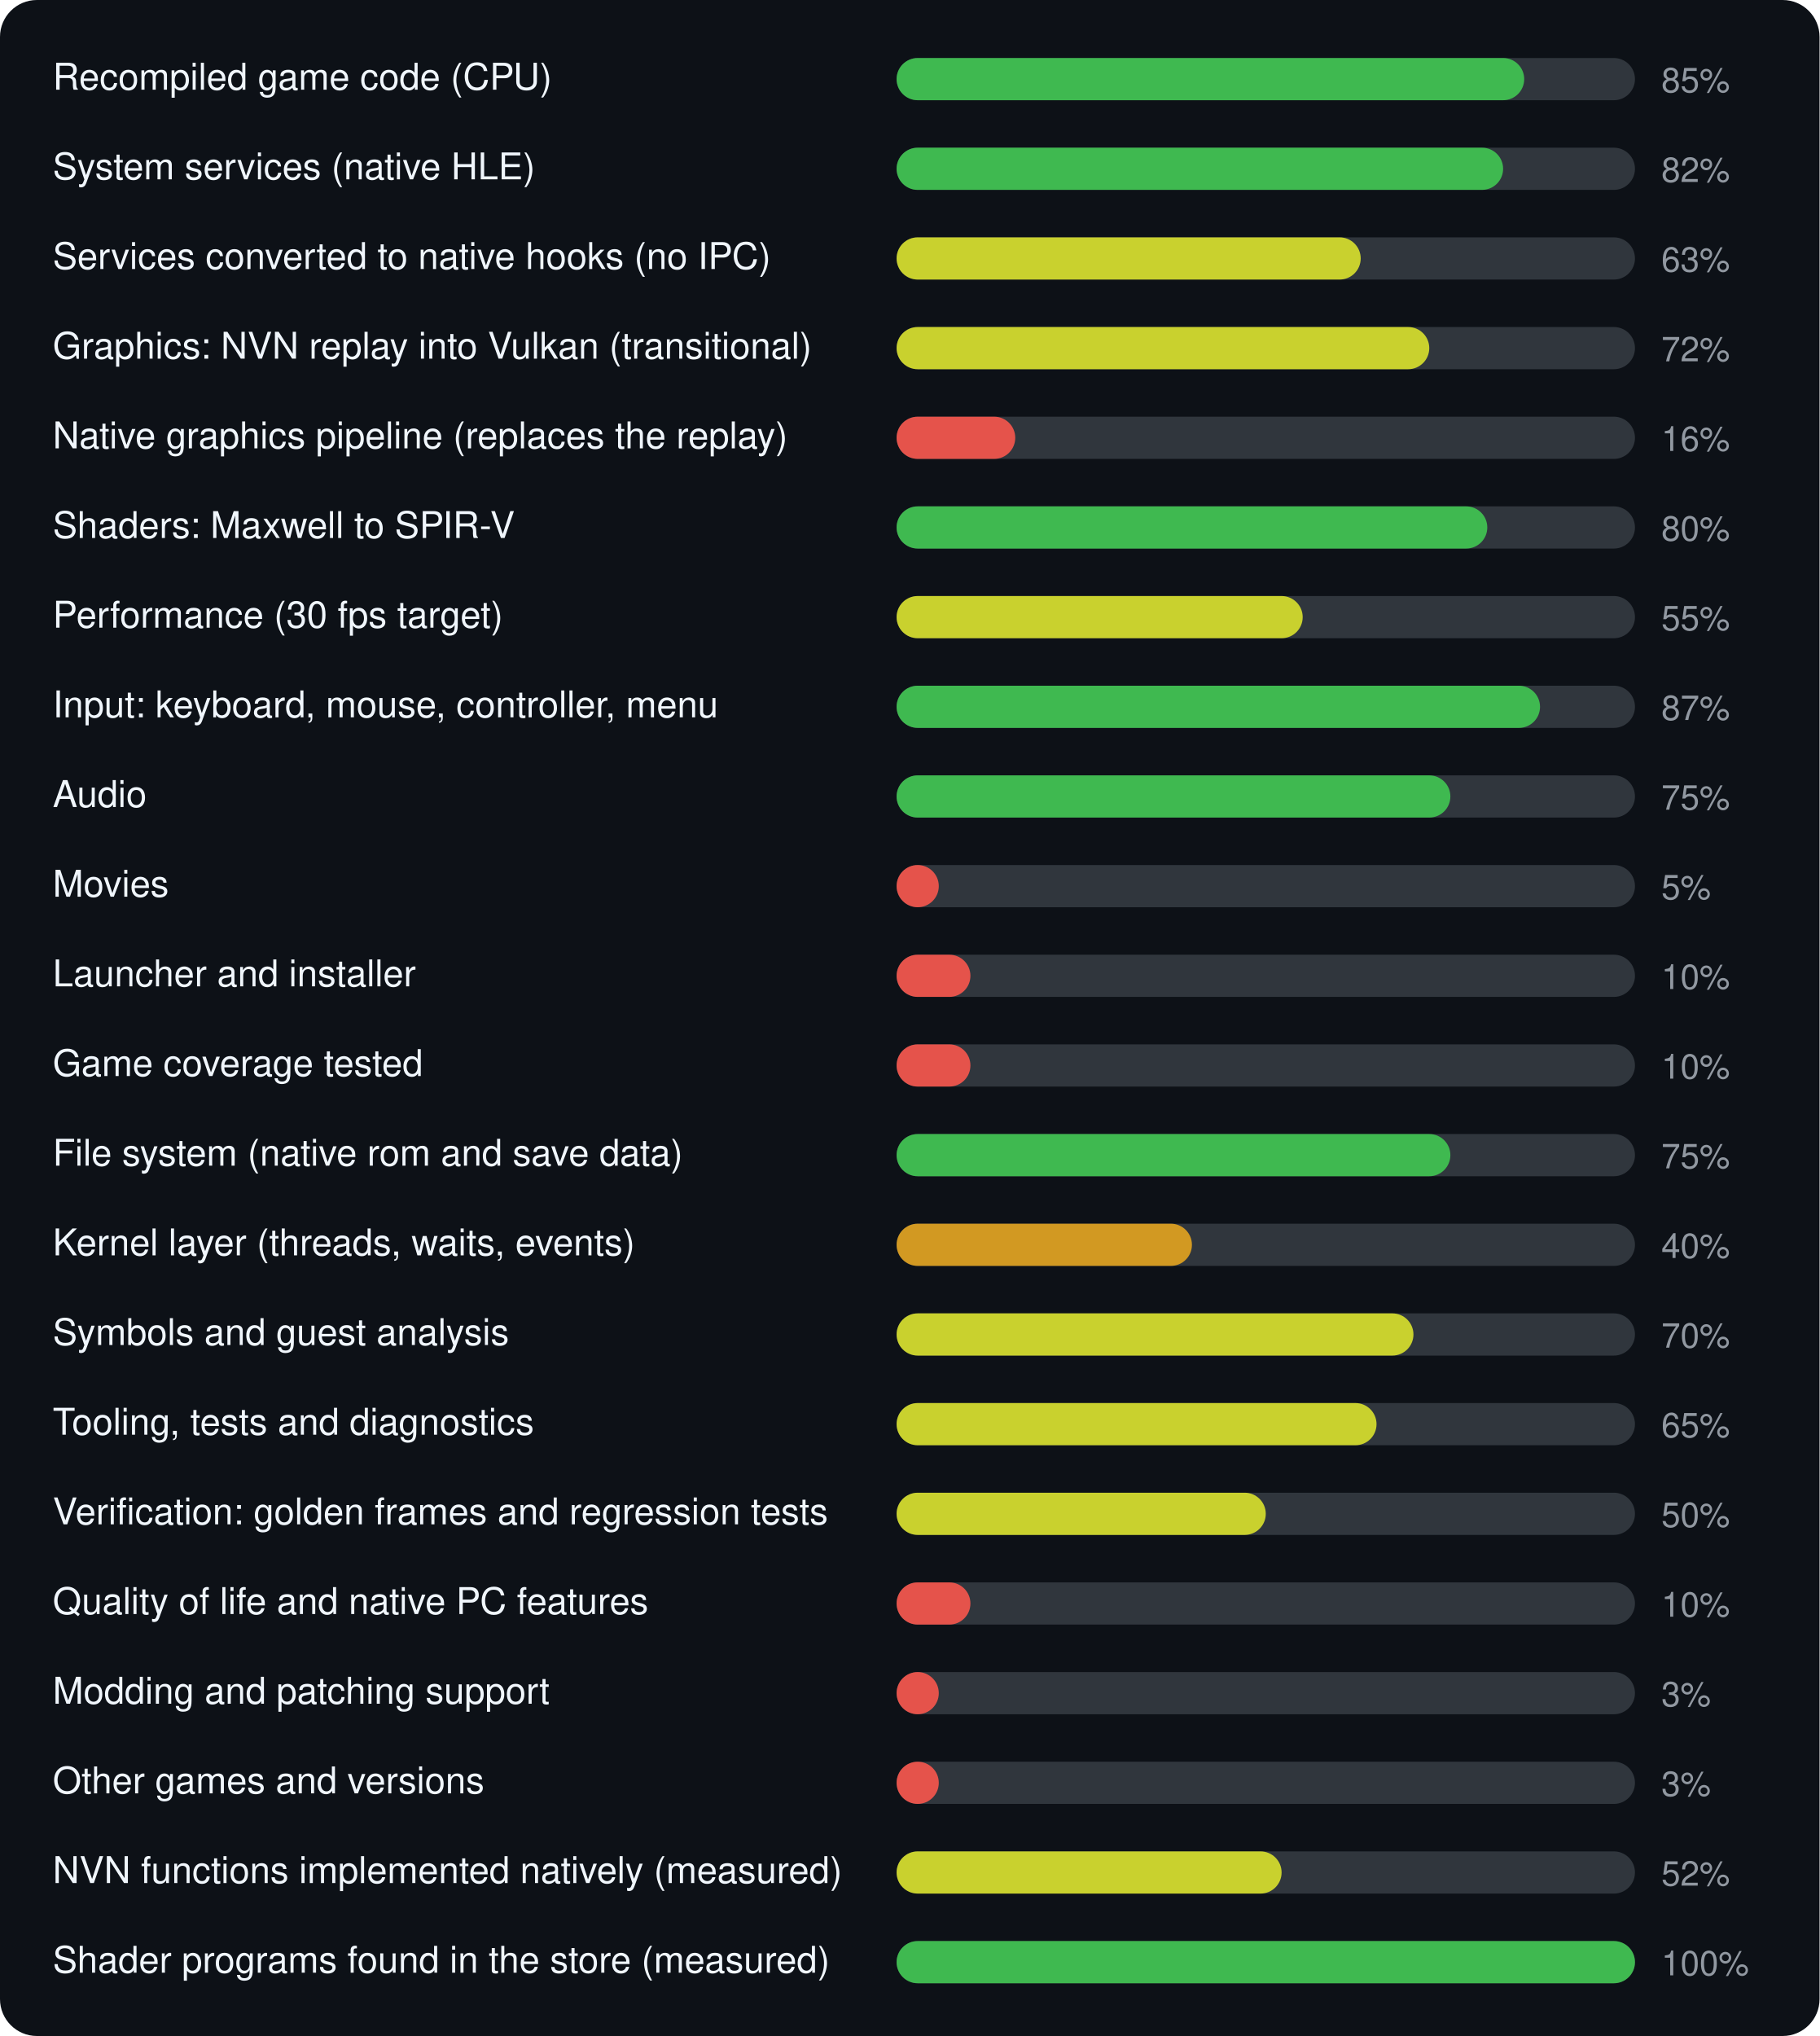
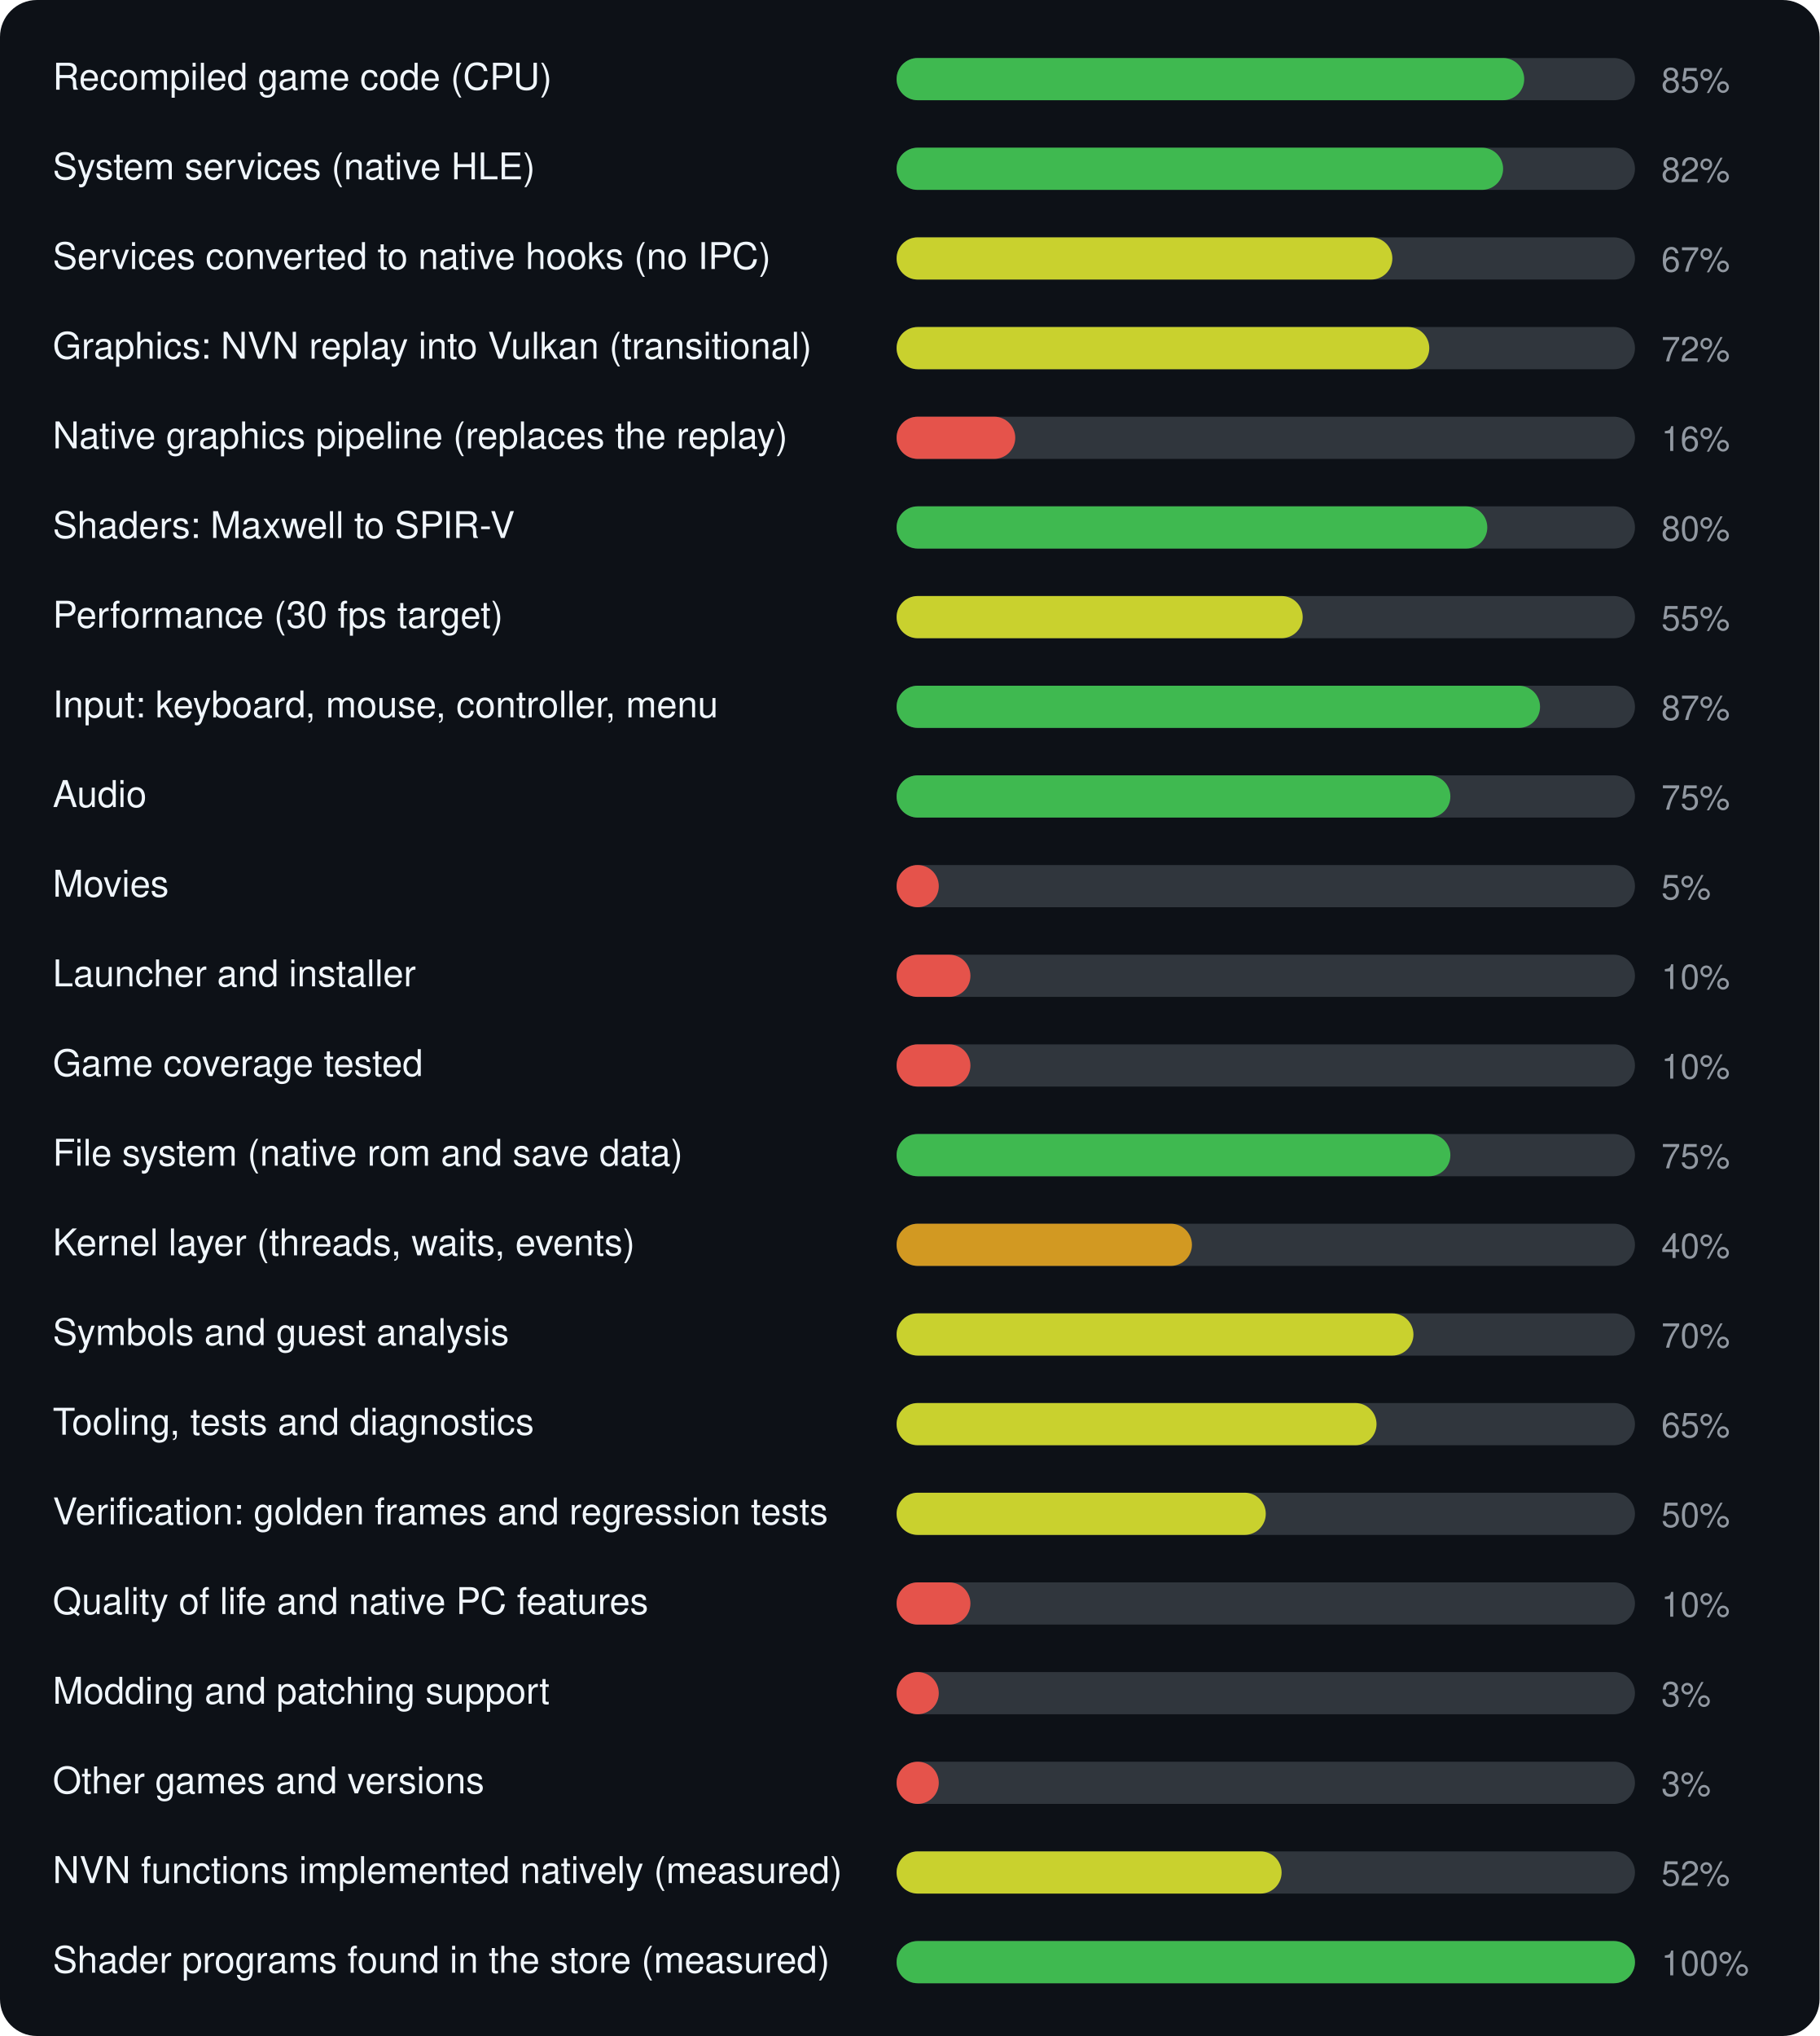
<svg xmlns="http://www.w3.org/2000/svg" width="690" height="772" viewBox="0 0 690 772" role="img" aria-label="Progress by area">
  <style>.t{fill:#f0f6fc;font-family:Segoe UI,Helvetica,Arial,sans-serif}.m{fill:#9198a1;font-family:Segoe UI,Helvetica,Arial,sans-serif}</style>
  <rect width="690" height="772" rx="14" fill="#0d1117" />
  <text class="t" x="20" y="34" font-size="14">Recompiled game code (CPU)</text>
  <rect x="340" y="22" width="280" height="16" rx="8" fill="#30363d" />
  <rect x="340" y="22" width="238" height="16" rx="8" fill="#3fb950" />
  <text class="m" x="630" y="35" font-size="13">85%</text>
  <text class="t" x="20" y="68" font-size="14">System services (native HLE)</text>
  <rect x="340" y="56" width="280" height="16" rx="8" fill="#30363d" />
  <rect x="340" y="56" width="230" height="16" rx="8" fill="#3fb950" />
  <text class="m" x="630" y="69" font-size="13">82%</text>
  <text class="t" x="20" y="102" font-size="14">Services converted to native hooks (no IPC)</text>
  <rect x="340" y="90" width="280" height="16" rx="8" fill="#30363d" />
-   <rect x="340" y="90" width="176" height="16" rx="8" fill="#c9d12e" />
-   <text class="m" x="630" y="103" font-size="13">63%</text>
+   <rect x="340" y="90" width="188" height="16" rx="8" fill="#c9d12e" />
+   <text class="m" x="630" y="103" font-size="13">67%</text>
  <text class="t" x="20" y="136" font-size="14">Graphics: NVN replay into Vulkan (transitional)</text>
  <rect x="340" y="124" width="280" height="16" rx="8" fill="#30363d" />
  <rect x="340" y="124" width="202" height="16" rx="8" fill="#c9d12e" />
  <text class="m" x="630" y="137" font-size="13">72%</text>
  <text class="t" x="20" y="170" font-size="14">Native graphics pipeline (replaces the replay)</text>
  <rect x="340" y="158" width="280" height="16" rx="8" fill="#30363d" />
  <rect x="340" y="158" width="45" height="16" rx="8" fill="#e5534b" />
  <text class="m" x="630" y="171" font-size="13">16%</text>
  <text class="t" x="20" y="204" font-size="14">Shaders: Maxwell to SPIR-V</text>
  <rect x="340" y="192" width="280" height="16" rx="8" fill="#30363d" />
  <rect x="340" y="192" width="224" height="16" rx="8" fill="#3fb950" />
  <text class="m" x="630" y="205" font-size="13">80%</text>
  <text class="t" x="20" y="238" font-size="14">Performance (30 fps target)</text>
  <rect x="340" y="226" width="280" height="16" rx="8" fill="#30363d" />
  <rect x="340" y="226" width="154" height="16" rx="8" fill="#c9d12e" />
  <text class="m" x="630" y="239" font-size="13">55%</text>
  <text class="t" x="20" y="272" font-size="14">Input: keyboard, mouse, controller, menu</text>
  <rect x="340" y="260" width="280" height="16" rx="8" fill="#30363d" />
  <rect x="340" y="260" width="244" height="16" rx="8" fill="#3fb950" />
  <text class="m" x="630" y="273" font-size="13">87%</text>
  <text class="t" x="20" y="306" font-size="14">Audio</text>
  <rect x="340" y="294" width="280" height="16" rx="8" fill="#30363d" />
  <rect x="340" y="294" width="210" height="16" rx="8" fill="#3fb950" />
  <text class="m" x="630" y="307" font-size="13">75%</text>
  <text class="t" x="20" y="340" font-size="14">Movies</text>
  <rect x="340" y="328" width="280" height="16" rx="8" fill="#30363d" />
  <rect x="340" y="328" width="16" height="16" rx="8" fill="#e5534b" />
  <text class="m" x="630" y="341" font-size="13">5%</text>
  <text class="t" x="20" y="374" font-size="14">Launcher and installer</text>
  <rect x="340" y="362" width="280" height="16" rx="8" fill="#30363d" />
  <rect x="340" y="362" width="28" height="16" rx="8" fill="#e5534b" />
  <text class="m" x="630" y="375" font-size="13">10%</text>
  <text class="t" x="20" y="408" font-size="14">Game coverage tested</text>
  <rect x="340" y="396" width="280" height="16" rx="8" fill="#30363d" />
  <rect x="340" y="396" width="28" height="16" rx="8" fill="#e5534b" />
  <text class="m" x="630" y="409" font-size="13">10%</text>
  <text class="t" x="20" y="442" font-size="14">File system (native rom and save data)</text>
  <rect x="340" y="430" width="280" height="16" rx="8" fill="#30363d" />
  <rect x="340" y="430" width="210" height="16" rx="8" fill="#3fb950" />
  <text class="m" x="630" y="443" font-size="13">75%</text>
  <text class="t" x="20" y="476" font-size="14">Kernel layer (threads, waits, events)</text>
  <rect x="340" y="464" width="280" height="16" rx="8" fill="#30363d" />
  <rect x="340" y="464" width="112" height="16" rx="8" fill="#d29922" />
  <text class="m" x="630" y="477" font-size="13">40%</text>
  <text class="t" x="20" y="510" font-size="14">Symbols and guest analysis</text>
  <rect x="340" y="498" width="280" height="16" rx="8" fill="#30363d" />
  <rect x="340" y="498" width="196" height="16" rx="8" fill="#c9d12e" />
  <text class="m" x="630" y="511" font-size="13">70%</text>
  <text class="t" x="20" y="544" font-size="14">Tooling, tests and diagnostics</text>
  <rect x="340" y="532" width="280" height="16" rx="8" fill="#30363d" />
  <rect x="340" y="532" width="182" height="16" rx="8" fill="#c9d12e" />
  <text class="m" x="630" y="545" font-size="13">65%</text>
  <text class="t" x="20" y="578" font-size="14">Verification: golden frames and regression tests</text>
  <rect x="340" y="566" width="280" height="16" rx="8" fill="#30363d" />
  <rect x="340" y="566" width="140" height="16" rx="8" fill="#c9d12e" />
  <text class="m" x="630" y="579" font-size="13">50%</text>
  <text class="t" x="20" y="612" font-size="14">Quality of life and native PC features</text>
  <rect x="340" y="600" width="280" height="16" rx="8" fill="#30363d" />
  <rect x="340" y="600" width="28" height="16" rx="8" fill="#e5534b" />
  <text class="m" x="630" y="613" font-size="13">10%</text>
  <text class="t" x="20" y="646" font-size="14">Modding and patching support</text>
  <rect x="340" y="634" width="280" height="16" rx="8" fill="#30363d" />
  <rect x="340" y="634" width="16" height="16" rx="8" fill="#e5534b" />
  <text class="m" x="630" y="647" font-size="13">3%</text>
  <text class="t" x="20" y="680" font-size="14">Other games and versions</text>
  <rect x="340" y="668" width="280" height="16" rx="8" fill="#30363d" />
  <rect x="340" y="668" width="16" height="16" rx="8" fill="#e5534b" />
  <text class="m" x="630" y="681" font-size="13">3%</text>
  <text class="t" x="20" y="714" font-size="14">NVN functions implemented natively (measured)</text>
  <rect x="340" y="702" width="280" height="16" rx="8" fill="#30363d" />
  <rect x="340" y="702" width="146" height="16" rx="8" fill="#c9d12e" />
  <text class="m" x="630" y="715" font-size="13">52%</text>
  <text class="t" x="20" y="748" font-size="14">Shader programs found in the store (measured)</text>
  <rect x="340" y="736" width="280" height="16" rx="8" fill="#30363d" />
  <rect x="340" y="736" width="280" height="16" rx="8" fill="#3fb950" />
  <text class="m" x="630" y="749" font-size="13">100%</text>
</svg>
